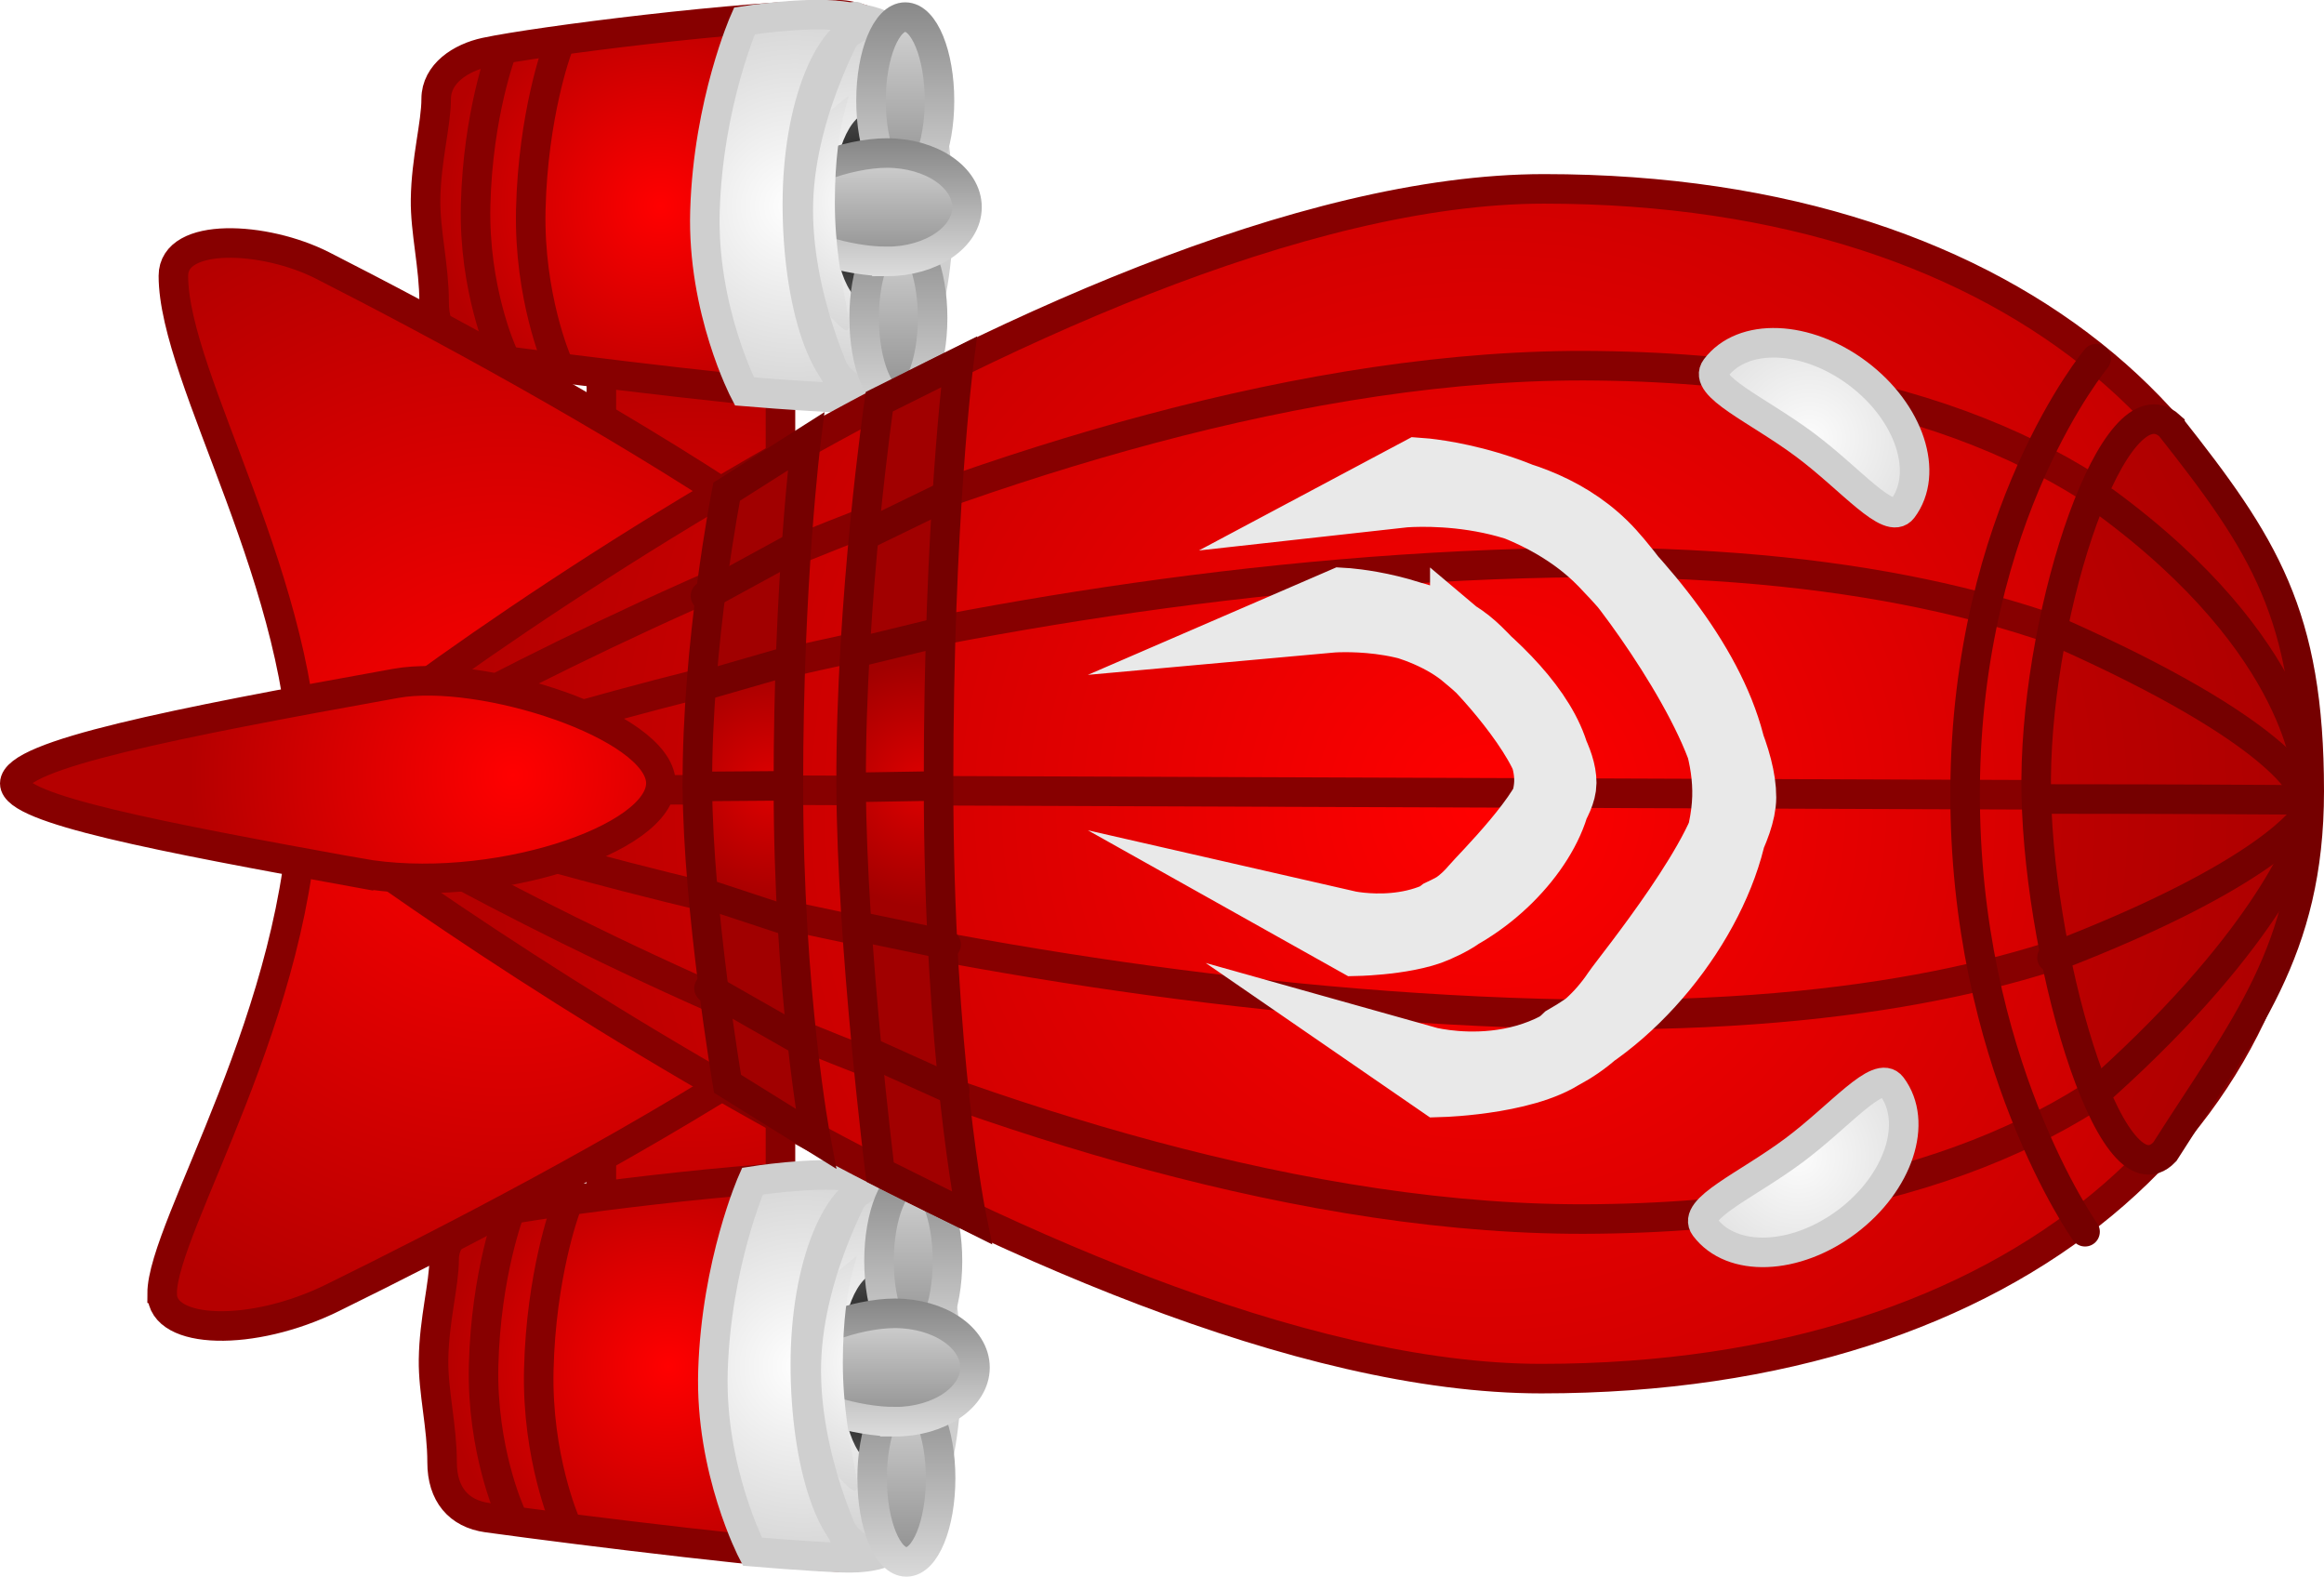
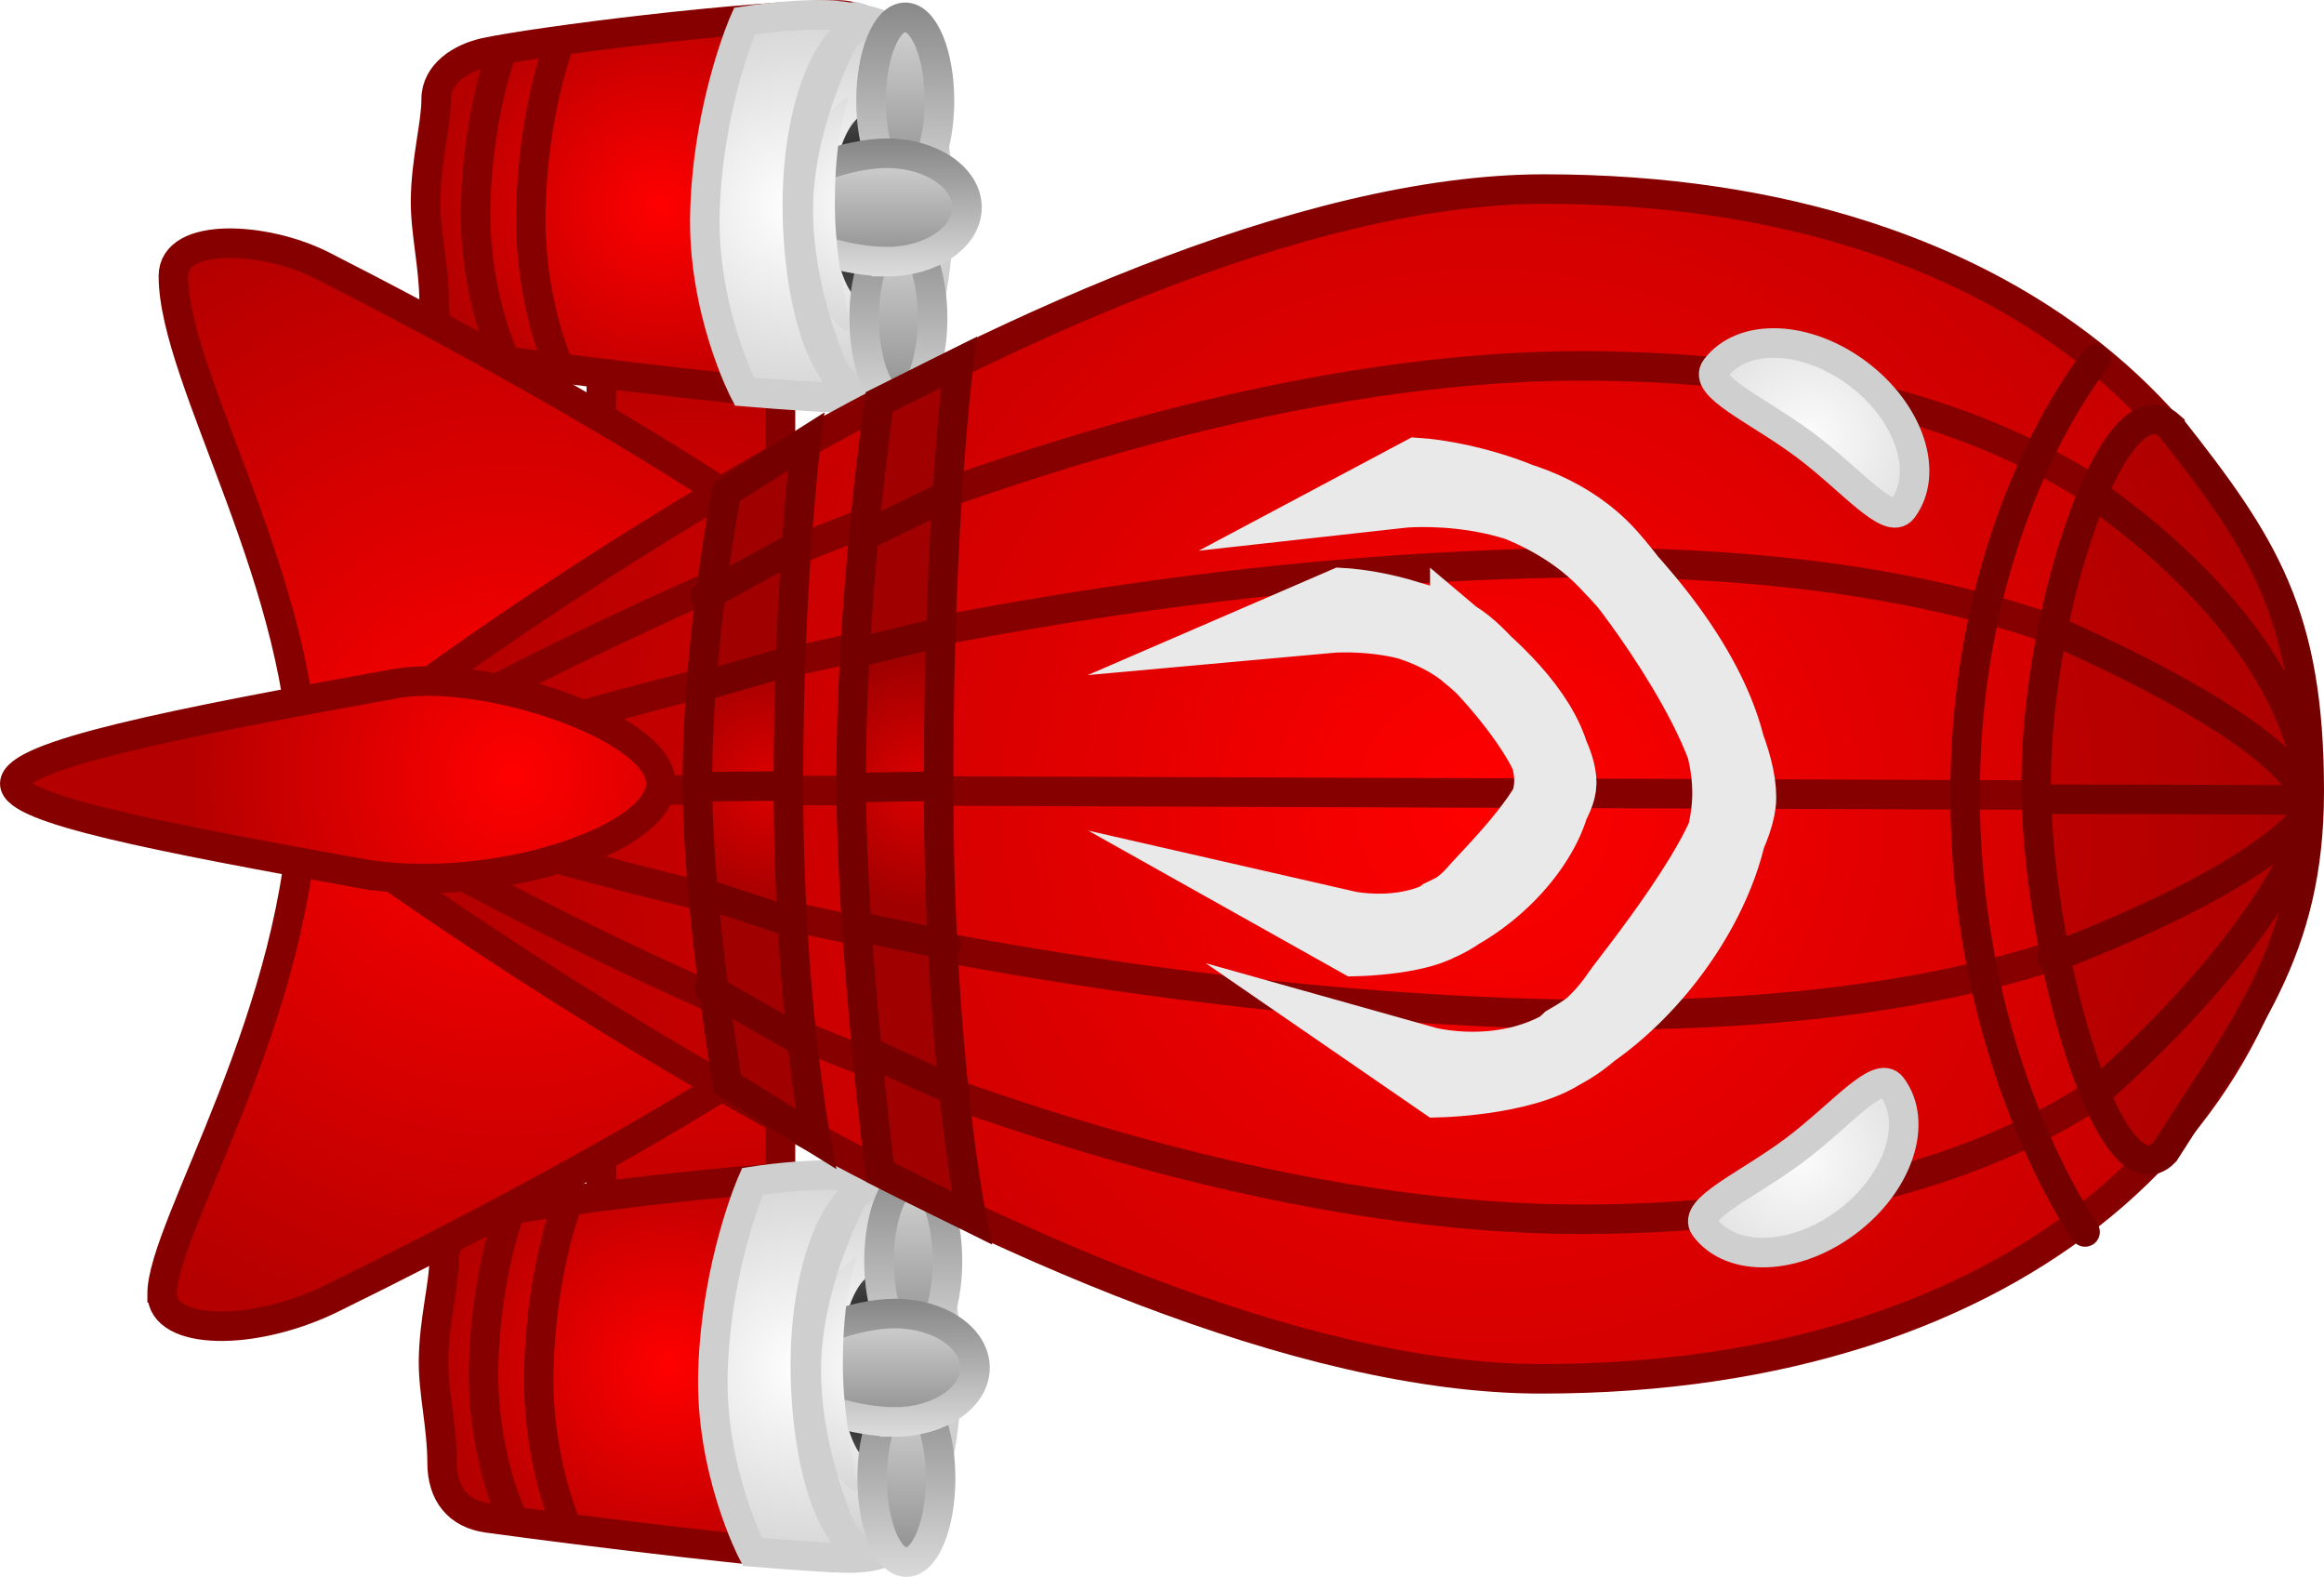
- <svg xmlns="http://www.w3.org/2000/svg" version="1.1" width="118.029" height="80.054" viewBox="0,0,118.029,80.054" id="svg119">
+ <svg xmlns="http://www.w3.org/2000/svg" version="1.1" width="590.146" height="400.322" viewBox="0 0 118.029 80.064" id="svg119">
  <defs id="defs62">
-     <radialGradient cx="213.08" cy="181.881" r="24.039" gradientUnits="userSpaceOnUse" id="color-1" gradientTransform="translate(-177.9902,-140.3483)">
+     <radialGradient cx="213.08" cy="181.881" r="24.039" gradientUnits="userSpaceOnUse" id="color-1" gradientTransform="translate(-177.9902,-140.3375)">
      <stop offset="0" stop-color="#ff0000" id="stop1" />
      <stop offset="1" stop-color="#b50000" id="stop2" />
    </radialGradient>
    <radialGradient cx="211.53" cy="150.805" r="11.388" gradientUnits="userSpaceOnUse" id="color-2" gradientTransform="translate(-177.9902,-140.3483)">
      <stop offset="0" stop-color="#ff0000" id="stop3" />
      <stop offset="1" stop-color="#b50000" id="stop4" />
    </radialGradient>
    <radialGradient cx="218.346" cy="150.811" r="9.719" gradientUnits="userSpaceOnUse" id="color-3" gradientTransform="translate(-177.9902,-140.3483)">
      <stop offset="0" stop-color="#ffffff" id="stop5" />
      <stop offset="1" stop-color="#d6d6d6" id="stop6" />
    </radialGradient>
    <radialGradient cx="221.782" cy="150.617" r="8.934" gradientUnits="userSpaceOnUse" id="color-4" gradientTransform="translate(-177.9902,-140.3483)">
      <stop offset="0" stop-color="#ffffff" id="stop7" />
      <stop offset="1" stop-color="#d2d2d2" id="stop8" />
    </radialGradient>
    <radialGradient cx="221.982" cy="150.74" r="4.646" gradientUnits="userSpaceOnUse" id="color-5" gradientTransform="translate(-177.9902,-140.3483)">
      <stop offset="0" stop-color="#000000" id="stop9" />
      <stop offset="1" stop-color="#4a4a4a" id="stop10" />
    </radialGradient>
    <linearGradient x1="223.616" y1="150.394" x2="223.616" y2="162.591" gradientUnits="userSpaceOnUse" id="color-6" gradientTransform="translate(-177.9902,-140.3483)">
      <stop offset="0" stop-color="#e3e3e3" id="stop11" />
      <stop offset="1" stop-color="#808080" id="stop12" />
    </linearGradient>
    <linearGradient x1="223.616" y1="150.394" x2="223.616" y2="162.591" gradientUnits="userSpaceOnUse" id="color-7" gradientTransform="translate(-177.9902,-140.3483)">
      <stop offset="0" stop-color="#808080" id="stop13" />
      <stop offset="1" stop-color="#e2e2e2" id="stop14" />
    </linearGradient>
    <linearGradient x1="223.965" y1="139.364" x2="223.965" y2="151.561" gradientUnits="userSpaceOnUse" id="color-8" gradientTransform="translate(-177.9902,-140.3483)">
      <stop offset="0" stop-color="#e3e3e3" id="stop15" />
      <stop offset="1" stop-color="#808080" id="stop16" />
    </linearGradient>
    <linearGradient x1="223.965" y1="139.364" x2="223.965" y2="151.561" gradientUnits="userSpaceOnUse" id="color-9" gradientTransform="translate(-177.9902,-140.3483)">
      <stop offset="0" stop-color="#808080" id="stop17" />
      <stop offset="1" stop-color="#e2e2e2" id="stop18" />
    </linearGradient>
    <linearGradient x1="223.031" y1="146.917" x2="223.031" y2="154.822" gradientUnits="userSpaceOnUse" id="color-10" gradientTransform="translate(-177.9902,-140.3483)">
      <stop offset="0" stop-color="#e3e3e3" id="stop19" />
      <stop offset="1" stop-color="#808080" id="stop20" />
    </linearGradient>
    <linearGradient x1="223.031" y1="146.917" x2="223.031" y2="154.822" gradientUnits="userSpaceOnUse" id="color-11" gradientTransform="translate(-177.9902,-140.3483)">
      <stop offset="0" stop-color="#808080" id="stop21" />
      <stop offset="1" stop-color="#e2e2e2" id="stop22" />
    </linearGradient>
    <radialGradient cx="221.987" cy="150.587" r="7.522" gradientUnits="userSpaceOnUse" id="color-12" gradientTransform="translate(-177.9902,-140.3483)">
      <stop offset="0" stop-color="#ffffff" id="stop23" />
      <stop offset="1" stop-color="#d2d2d2" id="stop24" />
    </radialGradient>
    <radialGradient cx="211.936" cy="209.718" r="11.388" gradientUnits="userSpaceOnUse" id="color-13" gradientTransform="translate(-177.9902,-140.3483)">
      <stop offset="0" stop-color="#ff0000" id="stop25" />
      <stop offset="1" stop-color="#b50000" id="stop26" />
    </radialGradient>
    <radialGradient cx="218.752" cy="209.724" r="9.719" gradientUnits="userSpaceOnUse" id="color-14" gradientTransform="translate(-177.9902,-140.3483)">
      <stop offset="0" stop-color="#ffffff" id="stop27" />
      <stop offset="1" stop-color="#d6d6d6" id="stop28" />
    </radialGradient>
    <radialGradient cx="222.188" cy="209.53" r="8.934" gradientUnits="userSpaceOnUse" id="color-15" gradientTransform="translate(-177.9902,-140.3483)">
      <stop offset="0" stop-color="#ffffff" id="stop29" />
      <stop offset="1" stop-color="#d2d2d2" id="stop30" />
    </radialGradient>
    <radialGradient cx="222.388" cy="209.653" r="4.646" gradientUnits="userSpaceOnUse" id="color-16" gradientTransform="translate(-177.9902,-140.3483)">
      <stop offset="0" stop-color="#000000" id="stop31" />
      <stop offset="1" stop-color="#4a4a4a" id="stop32" />
    </radialGradient>
    <linearGradient x1="224.022" y1="209.307" x2="224.022" y2="221.505" gradientUnits="userSpaceOnUse" id="color-17" gradientTransform="translate(-177.9902,-140.3483)">
      <stop offset="0" stop-color="#e3e3e3" id="stop33" />
      <stop offset="1" stop-color="#808080" id="stop34" />
    </linearGradient>
    <linearGradient x1="224.022" y1="209.307" x2="224.022" y2="221.505" gradientUnits="userSpaceOnUse" id="color-18" gradientTransform="translate(-177.9902,-140.3483)">
      <stop offset="0" stop-color="#808080" id="stop35" />
      <stop offset="1" stop-color="#e2e2e2" id="stop36" />
    </linearGradient>
    <linearGradient x1="224.371" y1="198.277" x2="224.371" y2="210.475" gradientUnits="userSpaceOnUse" id="color-19" gradientTransform="translate(-177.9902,-140.3483)">
      <stop offset="0" stop-color="#e3e3e3" id="stop37" />
      <stop offset="1" stop-color="#808080" id="stop38" />
    </linearGradient>
    <linearGradient x1="224.371" y1="198.277" x2="224.371" y2="210.475" gradientUnits="userSpaceOnUse" id="color-20" gradientTransform="translate(-177.9902,-140.3483)">
      <stop offset="0" stop-color="#808080" id="stop39" />
      <stop offset="1" stop-color="#e2e2e2" id="stop40" />
    </linearGradient>
    <linearGradient x1="223.437" y1="205.831" x2="223.437" y2="213.735" gradientUnits="userSpaceOnUse" id="color-21" gradientTransform="translate(-177.9902,-140.3483)">
      <stop offset="0" stop-color="#e3e3e3" id="stop41" />
      <stop offset="1" stop-color="#808080" id="stop42" />
    </linearGradient>
    <linearGradient x1="223.437" y1="205.831" x2="223.437" y2="213.735" gradientUnits="userSpaceOnUse" id="color-22" gradientTransform="translate(-177.9902,-140.3483)">
      <stop offset="0" stop-color="#808080" id="stop43" />
      <stop offset="1" stop-color="#e2e2e2" id="stop44" />
    </linearGradient>
    <radialGradient cx="222.393" cy="209.501" r="7.522" gradientUnits="userSpaceOnUse" id="color-23" gradientTransform="translate(-177.9902,-140.3483)">
      <stop offset="0" stop-color="#ffffff" id="stop45" />
      <stop offset="1" stop-color="#d2d2d2" id="stop46" />
    </radialGradient>
-     <radialGradient cx="203.682" cy="179.73" r="29.767" gradientUnits="userSpaceOnUse" id="color-24" gradientTransform="translate(-177.9902,-140.3483)">
+     <radialGradient cx="203.682" cy="179.73" r="29.767" gradientUnits="userSpaceOnUse" id="color-24" gradientTransform="translate(-177.9902,-140.3375)">
      <stop offset="0" stop-color="#ff0000" id="stop47" />
      <stop offset="1" stop-color="#b50000" id="stop48" />
    </radialGradient>
-     <radialGradient cx="253.406" cy="181.265" r="51.162" gradientUnits="userSpaceOnUse" id="color-25" gradientTransform="translate(-177.9902,-140.3483)">
+     <radialGradient cx="253.406" cy="181.265" r="51.162" gradientUnits="userSpaceOnUse" id="color-25" gradientTransform="translate(-177.9902,-140.3375)">
      <stop offset="0" stop-color="#ff0000" id="stop49" />
      <stop offset="1" stop-color="#b50000" id="stop50" />
    </radialGradient>
-     <radialGradient cx="253.768" cy="181.577" r="51.162" gradientUnits="userSpaceOnUse" id="color-26" gradientTransform="translate(-177.9902,-140.3483)">
+     <radialGradient cx="253.768" cy="181.577" r="51.162" gradientUnits="userSpaceOnUse" id="color-26" gradientTransform="translate(-177.9902,-140.3375)">
      <stop offset="0" stop-color="#de0000" id="stop51" />
      <stop offset="1" stop-color="#a10000" id="stop52" />
    </radialGradient>
-     <radialGradient cx="217.254" cy="180.229" r="6.518" gradientUnits="userSpaceOnUse" id="color-27" gradientTransform="translate(-177.9902,-140.3483)">
+     <radialGradient cx="217.254" cy="180.229" r="6.518" gradientUnits="userSpaceOnUse" id="color-27" gradientTransform="translate(-177.9902,-140.3375)">
      <stop offset="0" stop-color="#de0000" id="stop53" />
      <stop offset="1" stop-color="#a10000" id="stop54" />
    </radialGradient>
-     <radialGradient cx="224.91" cy="180.151" r="6.26" gradientUnits="userSpaceOnUse" id="color-28" gradientTransform="translate(-177.9902,-140.3483)">
+     <radialGradient cx="224.91" cy="180.151" r="6.26" gradientUnits="userSpaceOnUse" id="color-28" gradientTransform="translate(-177.9902,-140.3375)">
      <stop offset="0" stop-color="#de0000" id="stop55" />
      <stop offset="1" stop-color="#a10000" id="stop56" />
    </radialGradient>
-     <radialGradient cx="204.035" cy="179.707" r="16.407" gradientUnits="userSpaceOnUse" id="color-29" gradientTransform="translate(-177.9902,-140.3483)">
+     <radialGradient cx="204.035" cy="179.707" r="16.407" gradientUnits="userSpaceOnUse" id="color-29" gradientTransform="translate(-177.9902,-140.3375)">
      <stop offset="0" stop-color="#ff0000" id="stop57" />
      <stop offset="1" stop-color="#b50000" id="stop58" />
    </radialGradient>
-     <radialGradient cx="269.871" cy="162.613" r="5.939" gradientUnits="userSpaceOnUse" id="color-30" gradientTransform="translate(-177.9902,-140.3483)">
+     <radialGradient cx="269.871" cy="162.613" r="5.939" gradientUnits="userSpaceOnUse" id="color-30" gradientTransform="translate(-177.9902,-140.3375)">
      <stop offset="0" stop-color="#fcfcfc" id="stop59" />
      <stop offset="1" stop-color="#e1e1e1" id="stop60" />
    </radialGradient>
-     <radialGradient cx="269.32" cy="199.076" r="5.939" gradientUnits="userSpaceOnUse" id="color-31" gradientTransform="translate(-177.9902,-140.3483)">
+     <radialGradient cx="269.32" cy="199.076" r="5.939" gradientUnits="userSpaceOnUse" id="color-31" gradientTransform="translate(-177.9902,-140.3375)">
      <stop offset="0" stop-color="#fcfcfc" id="stop61" />
      <stop offset="1" stop-color="#e1e1e1" id="stop62" />
    </radialGradient>
  </defs>
-   <path d="M 30.542,65.572 V 17.493 h 9.096 v 48.079 z" fill="url(#color-1)" stroke="#870000" stroke-width="1.5" stroke-linecap="butt" id="path62" style="fill:url(#color-1);stroke-miterlimit:10" />
-   <g id="g119">
+   <path d="m 30.542,65.583 v -48.079 h 9.096 v 48.079 z" fill="url(#color-1)" stroke="#870000" stroke-width="1.5" stroke-linecap="butt" id="path62" style="fill:url(#color-1);stroke-miterlimit:10" />
+   <g id="g119" transform="translate(0,0.01082179)">
    <path d="m 22.048,15.337 c 0,-1.817 -0.457,-3.594 -0.435,-5.21 0.029,-2.041 0.539,-3.824 0.539,-5.104 0,-1.285 1.252,-2.098 2.509,-2.367 C 27.284,2.095 37.891,0.75 42.594,0.75 c 1.431,0 4.341,1.564 4.341,2.62 0,2.176 0.407,9.351 0,13.619 -0.191,2.004 -3.059,3.174 -4.132,3.174 -2.568,0 -13.58,-1.345 -18.455,-2.018 -1.461,-0.202 -2.3,-1.19 -2.3,-2.808 z" fill="url(#color-2)" stroke="#870000" stroke-width="1.5" stroke-linecap="butt" id="path63" style="fill:url(#color-2);stroke-miterlimit:10" />
    <path d="m 25.493,17.865 c 0,0 -1.442,-3.187 -1.338,-7.453 0.114,-4.653 1.338,-7.835 1.338,-7.835" fill="none" stroke="#870000" stroke-width="1.5" stroke-linecap="round" id="path64" style="stroke-miterlimit:10" />
    <path d="m 28.295,18.374 c 0,0 -1.442,-3.307 -1.338,-7.733 0.114,-4.827 1.338,-8.129 1.338,-8.129" fill="none" stroke="#870000" stroke-width="1.5" stroke-linecap="round" id="path65" style="stroke-miterlimit:10" />
    <path d="m 44.541,19.874 c 0,0 -0.58,0.361 -2.186,0.302 -1.757,-0.065 -4.548,-0.302 -4.548,-0.302 0,0 -2.161,-4.142 -2.004,-9.181 0.171,-5.496 2.004,-9.633 2.004,-9.633 0,0 3.016,-0.486 4.928,-0.253 1.849,0.224 2.108,0.523 2.108,0.523 z" fill="url(#color-3)" stroke="#cfcfcf" stroke-width="1.5" stroke-linecap="round" id="path66" style="fill:url(#color-3);stroke-miterlimit:10" />
    <path d="m 47.662,10.842 c 0,4.934 -1.542,9.03 -3.679,9.03 -2.137,0 -3.488,-4.573 -3.488,-9.508 0,-4.934 1.637,-9.125 3.774,-9.125 2.137,0 3.392,4.669 3.392,9.603 z" fill="url(#color-4)" stroke="#cfcfcf" stroke-width="1.5" stroke-linecap="butt" id="path67" style="fill:url(#color-4);stroke-miterlimit:10" />
    <path d="m 46.004,10.69 c 0,2.566 -0.802,4.696 -1.913,4.696 -1.111,0 -1.814,-2.378 -1.814,-4.944 0,-2.566 0.851,-4.745 1.963,-4.745 1.111,0 1.764,2.428 1.764,4.994 z" fill="url(#color-5)" stroke="#0056cf" stroke-width="0" stroke-linecap="butt" id="path68" style="fill:url(#color-5);stroke-miterlimit:10" />
    <path d="m 45.626,20.39 c -0.96,0 -1.739,-1.901 -1.739,-4.246 0,-2.345 0.778,-4.246 1.739,-4.246 0.96,0 1.739,1.901 1.739,4.246 0,2.345 -0.778,4.246 -1.739,4.246 z" fill="url(#color-6)" stroke="url(#color-7)" stroke-width="1.5" stroke-linecap="butt" id="path69" style="fill:url(#color-6);stroke:url(#color-7);stroke-miterlimit:10" />
    <path d="m 45.975,9.36 c -0.96,0 -1.739,-1.901 -1.739,-4.246 0,-2.345 0.778,-4.246 1.739,-4.246 0.96,0 1.739,1.901 1.739,4.246 0,2.345 -0.778,4.246 -1.739,4.246 z" fill="url(#color-8)" stroke="url(#color-9)" stroke-width="1.5" stroke-linecap="butt" id="path70" style="fill:url(#color-8);stroke:url(#color-9);stroke-miterlimit:10" />
    <path d="m 45.041,13.273 c -0.947,0 -2.135,-0.196 -3.193,-0.535 -0.708,-0.228 -0.757,-1.298 -0.796,-2.219 -0.041,-0.97 -0.037,-1.793 0.683,-2.071 1.086,-0.419 2.326,-0.678 3.306,-0.678 2.248,0 4.07,1.232 4.07,2.752 0,1.52 -1.822,2.752 -4.07,2.752 z" fill="url(#color-10)" stroke="url(#color-11)" stroke-width="1.5" stroke-linecap="butt" id="path71" style="fill:url(#color-10);stroke:url(#color-11);stroke-miterlimit:10" />
    <path d="m 42.399,10.284 c 0,4.426 1.493,7.454 0.189,6.214 -1.102,-1.047 -1.367,-1.747 -1.367,-6.174 0,-4.426 0.42,-4.219 1.782,-5.395 0.404,-0.349 -0.604,0.928 -0.604,5.354 z" fill="url(#color-12)" stroke="#cfcfcf" stroke-width="0" stroke-linecap="butt" id="path72" style="fill:url(#color-12);stroke-miterlimit:10" />
    <path d="m 42.738,19.681 c 0,0 -2.328,-4.584 -2.19,-9.427 0.138,-4.837 2.888,-9.413 2.888,-9.413" fill="none" stroke="#cfcfcf" stroke-width="1.5" stroke-linecap="round" id="path73" style="stroke-miterlimit:10" />
  </g>
-   <g id="g120">
+   <g id="g120" transform="translate(0,0.01082179)">
    <path d="m 25.791,76.732 c 0,0 -1.442,-3.187 -1.338,-7.453 0.114,-4.653 1.338,-7.835 1.338,-7.835" fill="none" stroke="#870000" stroke-width="1.5" stroke-linecap="round" id="path74" style="stroke-miterlimit:10" />
    <path d="m 28.594,77.241 c 0,0 -1.442,-3.307 -1.338,-7.733 0.114,-4.827 1.338,-8.129 1.338,-8.129" fill="none" stroke="#870000" stroke-width="1.5" stroke-linecap="round" id="path75" style="stroke-miterlimit:10" />
    <path d="m 22.453,74.25 c 0,-1.817 -0.457,-3.594 -0.435,-5.21 0.029,-2.041 0.539,-3.824 0.539,-5.104 0,-1.285 1.252,-2.098 2.509,-2.367 2.624,-0.561 13.231,-1.906 17.933,-1.906 1.431,0 4.341,1.564 4.341,2.62 0,2.176 0.407,9.351 0,13.619 -0.191,2.004 -3.059,3.174 -4.132,3.174 -2.568,0 -13.58,-1.345 -18.455,-2.018 -1.461,-0.202 -2.3,-1.19 -2.3,-2.808 z" fill="url(#color-13)" stroke="#870000" stroke-width="1.5" stroke-linecap="butt" id="path76" style="fill:url(#color-13);stroke-miterlimit:10" />
    <path d="m 25.899,76.778 c 0,0 -1.442,-3.187 -1.338,-7.453 0.114,-4.653 1.338,-7.835 1.338,-7.835" fill="none" stroke="#870000" stroke-width="1.5" stroke-linecap="round" id="path77" style="stroke-miterlimit:10" />
    <path d="m 28.701,77.287 c 0,0 -1.442,-3.307 -1.338,-7.733 0.114,-4.827 1.338,-8.129 1.338,-8.129" fill="none" stroke="#870000" stroke-width="1.5" stroke-linecap="round" id="path78" style="stroke-miterlimit:10" />
    <path d="m 44.947,78.787 c 0,0 -0.58,0.361 -2.186,0.302 -1.757,-0.065 -4.548,-0.302 -4.548,-0.302 0,0 -2.161,-4.142 -2.004,-9.181 0.171,-5.496 2.004,-9.633 2.004,-9.633 0,0 3.016,-0.486 4.928,-0.253 1.849,0.224 2.108,0.523 2.108,0.523 z" fill="url(#color-14)" stroke="#cfcfcf" stroke-width="1.5" stroke-linecap="round" id="path79" style="fill:url(#color-14);stroke-miterlimit:10" />
    <path d="m 48.067,69.755 c 0,4.934 -1.542,9.03 -3.679,9.03 -2.137,0 -3.488,-4.573 -3.488,-9.508 0,-4.934 1.637,-9.125 3.774,-9.125 2.137,0 3.392,4.669 3.392,9.603 z" fill="url(#color-15)" stroke="#cfcfcf" stroke-width="1.5" stroke-linecap="butt" id="path80" style="fill:url(#color-15);stroke-miterlimit:10" />
    <path d="m 46.41,69.603 c 0,2.566 -0.802,4.696 -1.913,4.696 -1.111,0 -1.814,-2.378 -1.814,-4.944 0,-2.566 0.851,-4.745 1.963,-4.745 1.111,0 1.764,2.428 1.764,4.994 z" fill="url(#color-16)" stroke="#0056cf" stroke-width="0" stroke-linecap="butt" id="path81" style="fill:url(#color-16);stroke-miterlimit:10" />
    <path d="m 46.032,79.304 c -0.96,0 -1.739,-1.901 -1.739,-4.246 0,-2.345 0.778,-4.246 1.739,-4.246 0.96,0 1.739,1.901 1.739,4.246 0,2.345 -0.778,4.246 -1.739,4.246 z" fill="url(#color-17)" stroke="url(#color-18)" stroke-width="1.5" stroke-linecap="butt" id="path82" style="fill:url(#color-17);stroke:url(#color-18);stroke-miterlimit:10" />
    <path d="m 46.381,68.274 c -0.96,0 -1.739,-1.901 -1.739,-4.246 0,-2.345 0.778,-4.246 1.739,-4.246 0.96,0 1.739,1.901 1.739,4.246 0,2.345 -0.778,4.246 -1.739,4.246 z" fill="url(#color-19)" stroke="url(#color-20)" stroke-width="1.5" stroke-linecap="butt" id="path83" style="fill:url(#color-19);stroke:url(#color-20);stroke-miterlimit:10" />
    <path d="m 45.447,72.186 c -0.947,0 -2.135,-0.196 -3.193,-0.535 -0.708,-0.228 -0.757,-1.298 -0.796,-2.219 -0.041,-0.97 -0.037,-1.793 0.683,-2.071 1.086,-0.419 2.326,-0.678 3.306,-0.678 2.248,0 4.07,1.232 4.07,2.752 0,1.52 -1.822,2.752 -4.07,2.752 z" fill="url(#color-21)" stroke="url(#color-22)" stroke-width="1.5" stroke-linecap="butt" id="path84" style="fill:url(#color-21);stroke:url(#color-22);stroke-miterlimit:10" />
    <path d="m 42.805,69.197 c 0,4.426 1.493,7.454 0.189,6.214 -1.102,-1.047 -1.367,-1.747 -1.367,-6.174 0,-4.426 0.42,-4.219 1.782,-5.395 0.404,-0.349 -0.604,0.928 -0.604,5.354 z" fill="url(#color-23)" stroke="#cfcfcf" stroke-width="0" stroke-linecap="butt" id="path85" style="fill:url(#color-23);stroke-miterlimit:10" />
    <path d="m 43.144,78.594 c 0,0 -2.328,-4.584 -2.19,-9.427 0.138,-4.837 2.888,-9.413 2.888,-9.413" fill="none" stroke="#cfcfcf" stroke-width="1.5" stroke-linecap="round" id="path86" style="stroke-miterlimit:10" />
  </g>
-   <path d="m 8.233,65.686 c 0,-3.394 7.073,-14.355 7.224,-25.712 0.135,-10.187 -6.651,-20.718 -6.651,-25.971 0,-2.243 4.641,-2.018 7.58,-0.521 11.036,5.622 35.783,19.148 35.783,26.958 0,7.211 -23.401,19.62 -35.299,25.463 -4.056,1.992 -8.635,1.867 -8.635,-0.216 z" fill="url(#color-24)" stroke="#870000" stroke-width="1.5" stroke-linecap="butt" id="path87" style="fill:url(#color-24);stroke-miterlimit:10" />
-   <path d="m 78.421,9.59 c 24.502,0 38.496,13.698 38.496,30.27 0,16.572 -14.138,30.138 -38.64,30.138 -24.502,0 -62.877,-28.428 -63.684,-29.45 C 14.529,39.156 53.92,9.59 78.421,9.59 Z" fill="url(#color-25)" stroke="#870000" stroke-width="1.5" stroke-linecap="butt" id="path88" style="fill:url(#color-25);stroke-miterlimit:10" />
-   <path d="m 14.802,40.029 102.317,0.378" fill="none" stroke="#870000" stroke-width="1.5" stroke-linecap="round" id="path89" style="stroke-miterlimit:10" />
-   <path d="m 16.113,40.612 c 0,0 30.599,-11.793 64.489,-12.057 29.066,-0.034 36.38,11.475 36.38,11.475" fill="none" stroke="#870000" stroke-width="1.5" stroke-linecap="round" id="path90" style="stroke-miterlimit:10" />
-   <path d="m 15.824,40.137 c 0,0 35.72,-21.962 65.316,-21.565 32.644,0.381 35.699,20.4 35.699,20.4" fill="none" stroke="#870000" stroke-width="1.5" stroke-linecap="round" id="path91" style="stroke-miterlimit:10" />
-   <path d="m 116.866,40.799 c 0,0 -6.361,10.754 -35.426,10.719 C 47.55,51.254 16.105,39.838 16.105,39.838" fill="none" stroke="#870000" stroke-width="1.5" stroke-linecap="round" id="path92" style="stroke-miterlimit:10" />
-   <path d="m 116.696,41.743 c 0,0 -2.919,19.767 -35.563,20.148 C 51.537,62.288 16.118,40.286 16.118,40.286" fill="none" stroke="#870000" stroke-width="1.5" stroke-linecap="round" id="path93" style="stroke-miterlimit:10" />
-   <path d="m 110.206,21.631 c 4.755,6.022 7.073,9.545 7.073,18.539 0,8.153 -3.31,11.97 -7.336,18.312 -2.792,2.922 -6.595,-10.43 -6.532,-18.954 0.065,-8.78 4.008,-20.418 6.795,-17.898 z" fill="url(#color-26)" stroke="#750000" stroke-width="1.5" stroke-linecap="butt" id="path94" style="fill:url(#color-26);stroke-miterlimit:10" />
-   <path d="m 103.607,40.569 c 7.383,0 12.646,0.039 12.646,0.039" fill="none" stroke="#750000" stroke-width="1.5" stroke-linecap="round" id="path95" style="stroke-miterlimit:10" />
-   <path d="m 104.47,32.077 c 11.632,5.154 12.465,8.028 12.465,8.028" fill="none" stroke="#750000" stroke-width="1.5" stroke-linecap="round" id="path96" style="stroke-miterlimit:10" />
-   <path d="m 106.897,25.472 c 10.103,7.405 10.303,14.078 10.303,14.078" fill="none" stroke="#750000" stroke-width="1.5" stroke-linecap="round" id="path97" style="stroke-miterlimit:10" />
-   <path d="m 117.091,41.378 c 0,0 -1.741,2.981 -12.878,7.245" fill="none" stroke="#750000" stroke-width="1.5" stroke-linecap="round" id="path98" style="stroke-miterlimit:10" />
-   <path d="m 117.057,42.209 c 0,0 -1.554,5.147 -10.22,12.946" fill="none" stroke="#750000" stroke-width="1.5" stroke-linecap="round" id="path99" style="stroke-miterlimit:10" />
-   <path d="m 36.949,55.028 c 0,0 -1.5,-8.855 -1.531,-15.09 -0.036,-7.266 1.487,-14.973 1.487,-14.973 l 4.027,-2.554 c 0,0 -0.894,7.131 -0.892,17.411 10e-4,10.679 1.388,17.991 1.388,17.991 z" fill="url(#color-27)" stroke="#750000" stroke-width="1.5" stroke-linecap="butt" id="path100" style="fill:url(#color-27);stroke-miterlimit:10" />
-   <path d="m 35.827,30.254 4.294,-2.343" fill="none" stroke="#750000" stroke-width="1.5" stroke-linecap="round" id="path101" style="stroke-miterlimit:10" />
-   <path d="m 40.084,33.557 -4.4,1.268" fill="none" stroke="#750000" stroke-width="1.5" stroke-linecap="round" id="path102" style="stroke-miterlimit:10" />
-   <path d="m 39.953,39.899 -4.532,0.033" fill="none" stroke="#750000" stroke-width="1.5" stroke-linecap="round" id="path103" style="stroke-miterlimit:10" />
-   <path d="m 35.84,45.375 4.374,1.442" fill="none" stroke="#750000" stroke-width="1.5" stroke-linecap="round" id="path104" style="stroke-miterlimit:10" />
-   <path d="M 40.356,52.658 36.007,50.18" fill="none" stroke="#750000" stroke-width="1.5" stroke-linecap="round" id="path105" style="stroke-miterlimit:10" />
-   <path d="m 44.697,59.51 c 0,0 -1.441,-11.521 -1.47,-19.632 -0.035,-9.453 1.428,-19.481 1.428,-19.481 l 4.044,-2.017 c 0,0 -1.034,7.972 -1.033,21.346 0.001,13.893 1.684,22.101 1.684,22.101 z" fill="url(#color-28)" stroke="#750000" stroke-width="1.5" stroke-linecap="butt" id="path106" style="fill:url(#color-28);stroke-miterlimit:10" />
-   <path d="M 48.052,47.958 43.775,47.07" fill="none" stroke="#750000" stroke-width="1.5" stroke-linecap="round" id="path107" style="stroke-miterlimit:10" />
-   <path d="m 44.384,53.525 4.102,1.85" fill="none" stroke="#750000" stroke-width="1.5" stroke-linecap="round" id="path108" style="stroke-miterlimit:10" />
-   <path d="m 43.98,27.148 3.875,-1.883" fill="none" stroke="#750000" stroke-width="1.5" stroke-linecap="round" id="path109" style="stroke-miterlimit:10" />
-   <path d="m 43.649,33.094 4.075,-0.99" fill="none" stroke="#750000" stroke-width="1.5" stroke-linecap="round" id="path110" style="stroke-miterlimit:10" />
-   <path d="m 47.396,39.911 -4.15,0.068" fill="none" stroke="#750000" stroke-width="1.5" stroke-linecap="round" id="path111" style="stroke-miterlimit:10" />
-   <path d="M 18.205,44.32 C 7.993,42.468 0.75,41.082 0.75,39.779 c 0,-1.453 8.042,-3.048 19.351,-5.082 4.353,-0.783 13.35,2.127 13.462,5.016 0.114,2.918 -8.711,5.812 -15.358,4.606 z" fill="url(#color-29)" stroke="#870000" stroke-width="1.5" stroke-linecap="butt" id="path112" style="fill:url(#color-29);stroke-miterlimit:10" />
-   <path d="m 96.626,25.836 c -0.677,0.899 -2.606,-1.495 -4.958,-3.248 -2.41,-1.796 -5.226,-2.974 -4.532,-3.895 1.371,-1.821 4.606,-1.698 7.227,0.274 2.621,1.973 3.634,5.048 2.263,6.869 z" fill="url(#color-30)" stroke="#cfcfcf" stroke-width="1.5" stroke-linecap="butt" id="path113" style="fill:url(#color-30);stroke-miterlimit:10" />
-   <path d="m 72.127,24.231 c 0,0 5.857,0.407 9.482,4.154 3.625,3.748 6.449,8.066 6.333,12.101 -0.123,4.29 -3.71,9.861 -8.243,12.471 -1.664,1.617 -6.48,1.761 -6.48,1.761 l -0.918,-0.632 c 0,0 6.4,1.801 10.022,-3.588 0.452,-0.672 5.877,-7.294 5.887,-10.012 C 88.224,37.007 83.409,30.223 81.613,28.244 77.805,24.048 71.055,24.802 71.055,24.802 L 72.127,24.231 Z" fill="none" stroke="#e9e9e9" stroke-width="4" stroke-linecap="round" id="path114" style="stroke-miterlimit:10" />
-   <path d="m 74.628,33.108 c 2.445,2.056 4.351,4.424 4.272,6.638 -0.083,2.353 -2.503,5.409 -5.561,6.841 -1.123,0.887 -4.372,0.966 -4.372,0.966 l -0.619,-0.347 c 0,0 4.318,0.988 6.761,-1.968 0.305,-0.369 3.965,-4.001 3.972,-5.492 0.009,-1.908 -3.239,-5.629 -4.451,-6.715 -2.569,-2.302 -7.123,-1.888 -7.123,-1.888 l 0.724,-0.313 c 0,0 3.952,0.223 6.397,2.279 z" fill="none" stroke="#e9e9e9" stroke-width="4" stroke-linecap="round" id="path115" style="stroke-miterlimit:10" />
-   <path d="m 93.811,62.025 c -2.621,1.973 -5.856,2.095 -7.227,0.274 -0.694,-0.922 2.123,-2.099 4.532,-3.895 2.352,-1.753 4.281,-4.147 4.958,-3.248 1.371,1.821 0.357,4.896 -2.263,6.869 z" fill="url(#color-31)" stroke="#cfcfcf" stroke-width="1.5" stroke-linecap="butt" id="path116" style="fill:url(#color-31);stroke-miterlimit:10" />
-   <path d="m 105.894,62.54 c 0,0 -6.162,-8.653 -6.091,-22.447 0.072,-14.018 6.655,-21.883 6.655,-21.883" fill="none" stroke="#750000" stroke-width="1.5" stroke-linecap="round" id="path117" style="stroke-miterlimit:10" />
+   <path d="m 8.233,65.696 c 0,-3.394 7.073,-14.355 7.224,-25.712 0.135,-10.187 -6.651,-20.718 -6.651,-25.971 0,-2.243 4.641,-2.018 7.58,-0.521 11.036,5.622 35.783,19.148 35.783,26.958 0,7.211 -23.401,19.62 -35.299,25.463 -4.056,1.992 -8.635,1.867 -8.635,-0.216 z" fill="url(#color-24)" stroke="#870000" stroke-width="1.5" stroke-linecap="butt" id="path87" style="fill:url(#color-24);stroke-miterlimit:10" />
+   <path d="m 78.421,9.6 c 24.502,0 38.496,13.698 38.496,30.27 0,16.572 -14.138,30.138 -38.64,30.138 -24.502,0 -62.877,-28.428 -63.684,-29.45 C 14.529,39.167 53.92,9.6 78.421,9.6 Z" fill="url(#color-25)" stroke="#870000" stroke-width="1.5" stroke-linecap="butt" id="path88" style="fill:url(#color-25);stroke-miterlimit:10" />
+   <path d="m 14.802,40.04 102.317,0.378" fill="none" stroke="#870000" stroke-width="1.5" stroke-linecap="round" id="path89" style="stroke-miterlimit:10" />
+   <path d="m 16.113,40.623 c 0,0 30.599,-11.793 64.489,-12.057 29.066,-0.034 36.38,11.475 36.38,11.475" fill="none" stroke="#870000" stroke-width="1.5" stroke-linecap="round" id="path90" style="stroke-miterlimit:10" />
+   <path d="m 15.824,40.148 c 0,0 35.72,-21.962 65.316,-21.565 32.644,0.381 35.699,20.4 35.699,20.4" fill="none" stroke="#870000" stroke-width="1.5" stroke-linecap="round" id="path91" style="stroke-miterlimit:10" />
+   <path d="m 116.866,40.81 c 0,0 -6.361,10.754 -35.426,10.719 -33.89,-0.264 -65.335,-11.68 -65.335,-11.68" fill="none" stroke="#870000" stroke-width="1.5" stroke-linecap="round" id="path92" style="stroke-miterlimit:10" />
+   <path d="m 116.696,41.754 c 0,0 -2.919,19.767 -35.563,20.148 -29.596,0.397 -65.015,-21.605 -65.015,-21.605" fill="none" stroke="#870000" stroke-width="1.5" stroke-linecap="round" id="path93" style="stroke-miterlimit:10" />
+   <path d="m 110.206,21.642 c 4.755,6.022 7.073,9.545 7.073,18.539 0,8.153 -3.31,11.97 -7.336,18.312 -2.792,2.922 -6.595,-10.43 -6.532,-18.954 0.065,-8.78 4.008,-20.418 6.795,-17.898 z" fill="url(#color-26)" stroke="#750000" stroke-width="1.5" stroke-linecap="butt" id="path94" style="fill:url(#color-26);stroke-miterlimit:10" />
+   <path d="m 103.607,40.58 c 7.383,0 12.646,0.039 12.646,0.039" fill="none" stroke="#750000" stroke-width="1.5" stroke-linecap="round" id="path95" style="stroke-miterlimit:10" />
+   <path d="m 104.47,32.088 c 11.632,5.154 12.465,8.028 12.465,8.028" fill="none" stroke="#750000" stroke-width="1.5" stroke-linecap="round" id="path96" style="stroke-miterlimit:10" />
+   <path d="m 106.897,25.483 c 10.103,7.405 10.303,14.078 10.303,14.078" fill="none" stroke="#750000" stroke-width="1.5" stroke-linecap="round" id="path97" style="stroke-miterlimit:10" />
+   <path d="m 117.091,41.388 c 0,0 -1.741,2.981 -12.878,7.245" fill="none" stroke="#750000" stroke-width="1.5" stroke-linecap="round" id="path98" style="stroke-miterlimit:10" />
+   <path d="m 117.057,42.22 c 0,0 -1.554,5.147 -10.22,12.946" fill="none" stroke="#750000" stroke-width="1.5" stroke-linecap="round" id="path99" style="stroke-miterlimit:10" />
+   <path d="m 36.949,55.039 c 0,0 -1.5,-8.855 -1.531,-15.09 -0.036,-7.266 1.487,-14.973 1.487,-14.973 l 4.027,-2.554 c 0,0 -0.894,7.131 -0.892,17.411 10e-4,10.679 1.388,17.991 1.388,17.991 z" fill="url(#color-27)" stroke="#750000" stroke-width="1.5" stroke-linecap="butt" id="path100" style="fill:url(#color-27);stroke-miterlimit:10" />
+   <path d="m 35.827,30.265 4.294,-2.343" fill="none" stroke="#750000" stroke-width="1.5" stroke-linecap="round" id="path101" style="stroke-miterlimit:10" />
+   <path d="m 40.084,33.568 -4.4,1.268" fill="none" stroke="#750000" stroke-width="1.5" stroke-linecap="round" id="path102" style="stroke-miterlimit:10" />
+   <path d="m 39.953,39.909 -4.532,0.033" fill="none" stroke="#750000" stroke-width="1.5" stroke-linecap="round" id="path103" style="stroke-miterlimit:10" />
+   <path d="m 35.84,45.386 4.374,1.442" fill="none" stroke="#750000" stroke-width="1.5" stroke-linecap="round" id="path104" style="stroke-miterlimit:10" />
+   <path d="m 40.356,52.669 -4.349,-2.479" fill="none" stroke="#750000" stroke-width="1.5" stroke-linecap="round" id="path105" style="stroke-miterlimit:10" />
+   <path d="m 44.697,59.521 c 0,0 -1.441,-11.521 -1.47,-19.632 -0.035,-9.453 1.428,-19.481 1.428,-19.481 l 4.044,-2.017 c 0,0 -1.034,7.972 -1.033,21.346 0.001,13.893 1.684,22.101 1.684,22.101 z" fill="url(#color-28)" stroke="#750000" stroke-width="1.5" stroke-linecap="butt" id="path106" style="fill:url(#color-28);stroke-miterlimit:10" />
+   <path d="m 48.052,47.968 -4.277,-0.888" fill="none" stroke="#750000" stroke-width="1.5" stroke-linecap="round" id="path107" style="stroke-miterlimit:10" />
+   <path d="m 44.384,53.536 4.102,1.85" fill="none" stroke="#750000" stroke-width="1.5" stroke-linecap="round" id="path108" style="stroke-miterlimit:10" />
+   <path d="m 43.98,27.159 3.875,-1.883" fill="none" stroke="#750000" stroke-width="1.5" stroke-linecap="round" id="path109" style="stroke-miterlimit:10" />
+   <path d="m 43.649,33.105 4.075,-0.99" fill="none" stroke="#750000" stroke-width="1.5" stroke-linecap="round" id="path110" style="stroke-miterlimit:10" />
+   <path d="m 47.396,39.922 -4.15,0.068" fill="none" stroke="#750000" stroke-width="1.5" stroke-linecap="round" id="path111" style="stroke-miterlimit:10" />
+   <path d="M 18.205,44.331 C 7.993,42.478 0.75,41.093 0.75,39.79 c 0,-1.453 8.042,-3.048 19.351,-5.082 4.353,-0.783 13.35,2.127 13.462,5.016 0.114,2.918 -8.711,5.812 -15.358,4.606 z" fill="url(#color-29)" stroke="#870000" stroke-width="1.5" stroke-linecap="butt" id="path112" style="fill:url(#color-29);stroke-miterlimit:10" />
+   <path d="m 96.626,25.847 c -0.677,0.899 -2.606,-1.495 -4.958,-3.248 -2.41,-1.796 -5.226,-2.974 -4.532,-3.895 1.371,-1.821 4.606,-1.698 7.227,0.274 2.621,1.973 3.634,5.048 2.263,6.869 z" fill="url(#color-30)" stroke="#cfcfcf" stroke-width="1.5" stroke-linecap="butt" id="path113" style="fill:url(#color-30);stroke-miterlimit:10" />
+   <path d="m 72.127,24.242 c 0,0 5.857,0.407 9.482,4.154 3.625,3.748 6.449,8.066 6.333,12.101 -0.123,4.29 -3.71,9.861 -8.243,12.471 -1.664,1.617 -6.48,1.761 -6.48,1.761 l -0.918,-0.632 c 0,0 6.4,1.801 10.022,-3.588 0.452,-0.672 5.877,-7.294 5.887,-10.012 0.013,-3.479 -4.802,-10.263 -6.598,-12.242 -3.808,-4.196 -10.558,-3.442 -10.558,-3.442 l 1.073,-0.571 z" fill="none" stroke="#e9e9e9" stroke-width="4" stroke-linecap="round" id="path114" style="stroke-miterlimit:10" />
+   <path d="m 74.628,33.119 c 2.445,2.056 4.351,4.424 4.272,6.638 -0.083,2.353 -2.503,5.409 -5.561,6.841 -1.123,0.887 -4.372,0.966 -4.372,0.966 l -0.619,-0.347 c 0,0 4.318,0.988 6.761,-1.968 0.305,-0.369 3.965,-4.001 3.972,-5.492 0.009,-1.908 -3.239,-5.629 -4.451,-6.715 -2.569,-2.302 -7.123,-1.888 -7.123,-1.888 l 0.724,-0.313 c 0,0 3.952,0.223 6.397,2.279 z" fill="none" stroke="#e9e9e9" stroke-width="4" stroke-linecap="round" id="path115" style="stroke-miterlimit:10" />
+   <path d="m 93.811,62.036 c -2.621,1.973 -5.856,2.095 -7.227,0.274 -0.694,-0.922 2.123,-2.099 4.532,-3.895 2.352,-1.753 4.281,-4.147 4.958,-3.248 1.371,1.821 0.357,4.896 -2.263,6.869 z" fill="url(#color-31)" stroke="#cfcfcf" stroke-width="1.5" stroke-linecap="butt" id="path116" style="fill:url(#color-31);stroke-miterlimit:10" />
+   <path d="m 105.894,62.551 c 0,0 -6.162,-8.653 -6.091,-22.447 0.072,-14.018 6.655,-21.883 6.655,-21.883" fill="none" stroke="#750000" stroke-width="1.5" stroke-linecap="round" id="path117" style="stroke-miterlimit:10" />
</svg>
